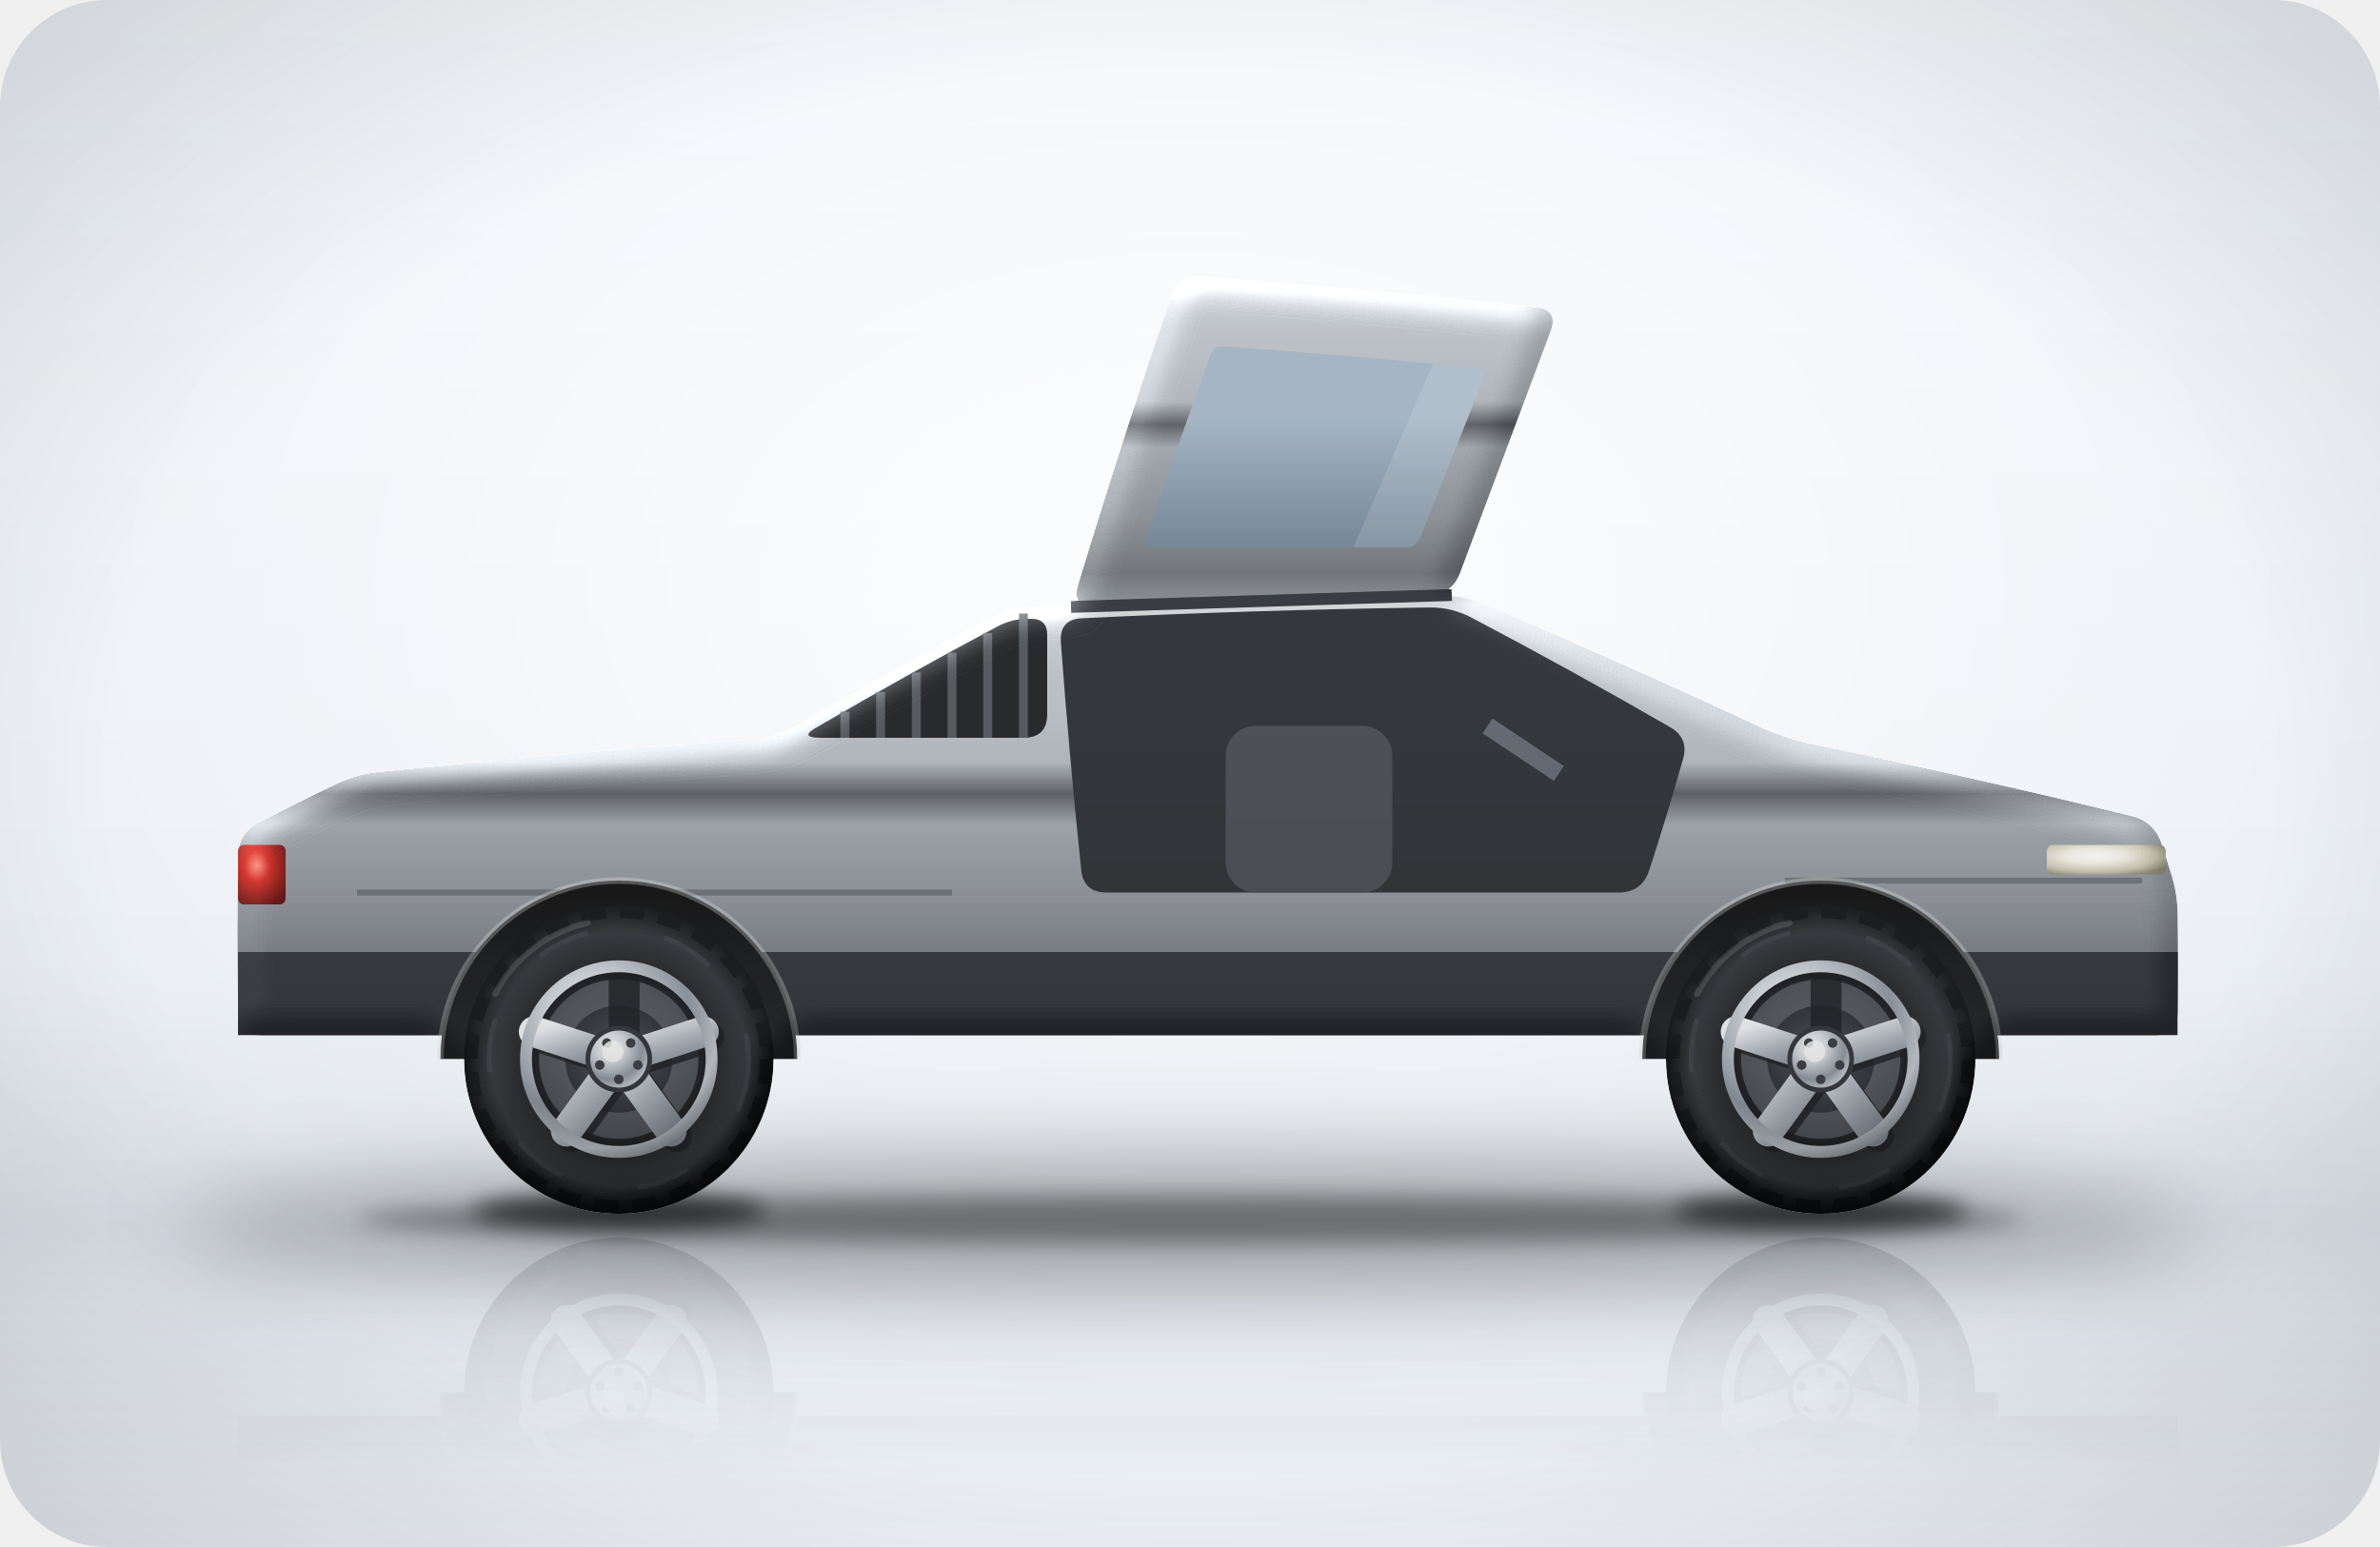
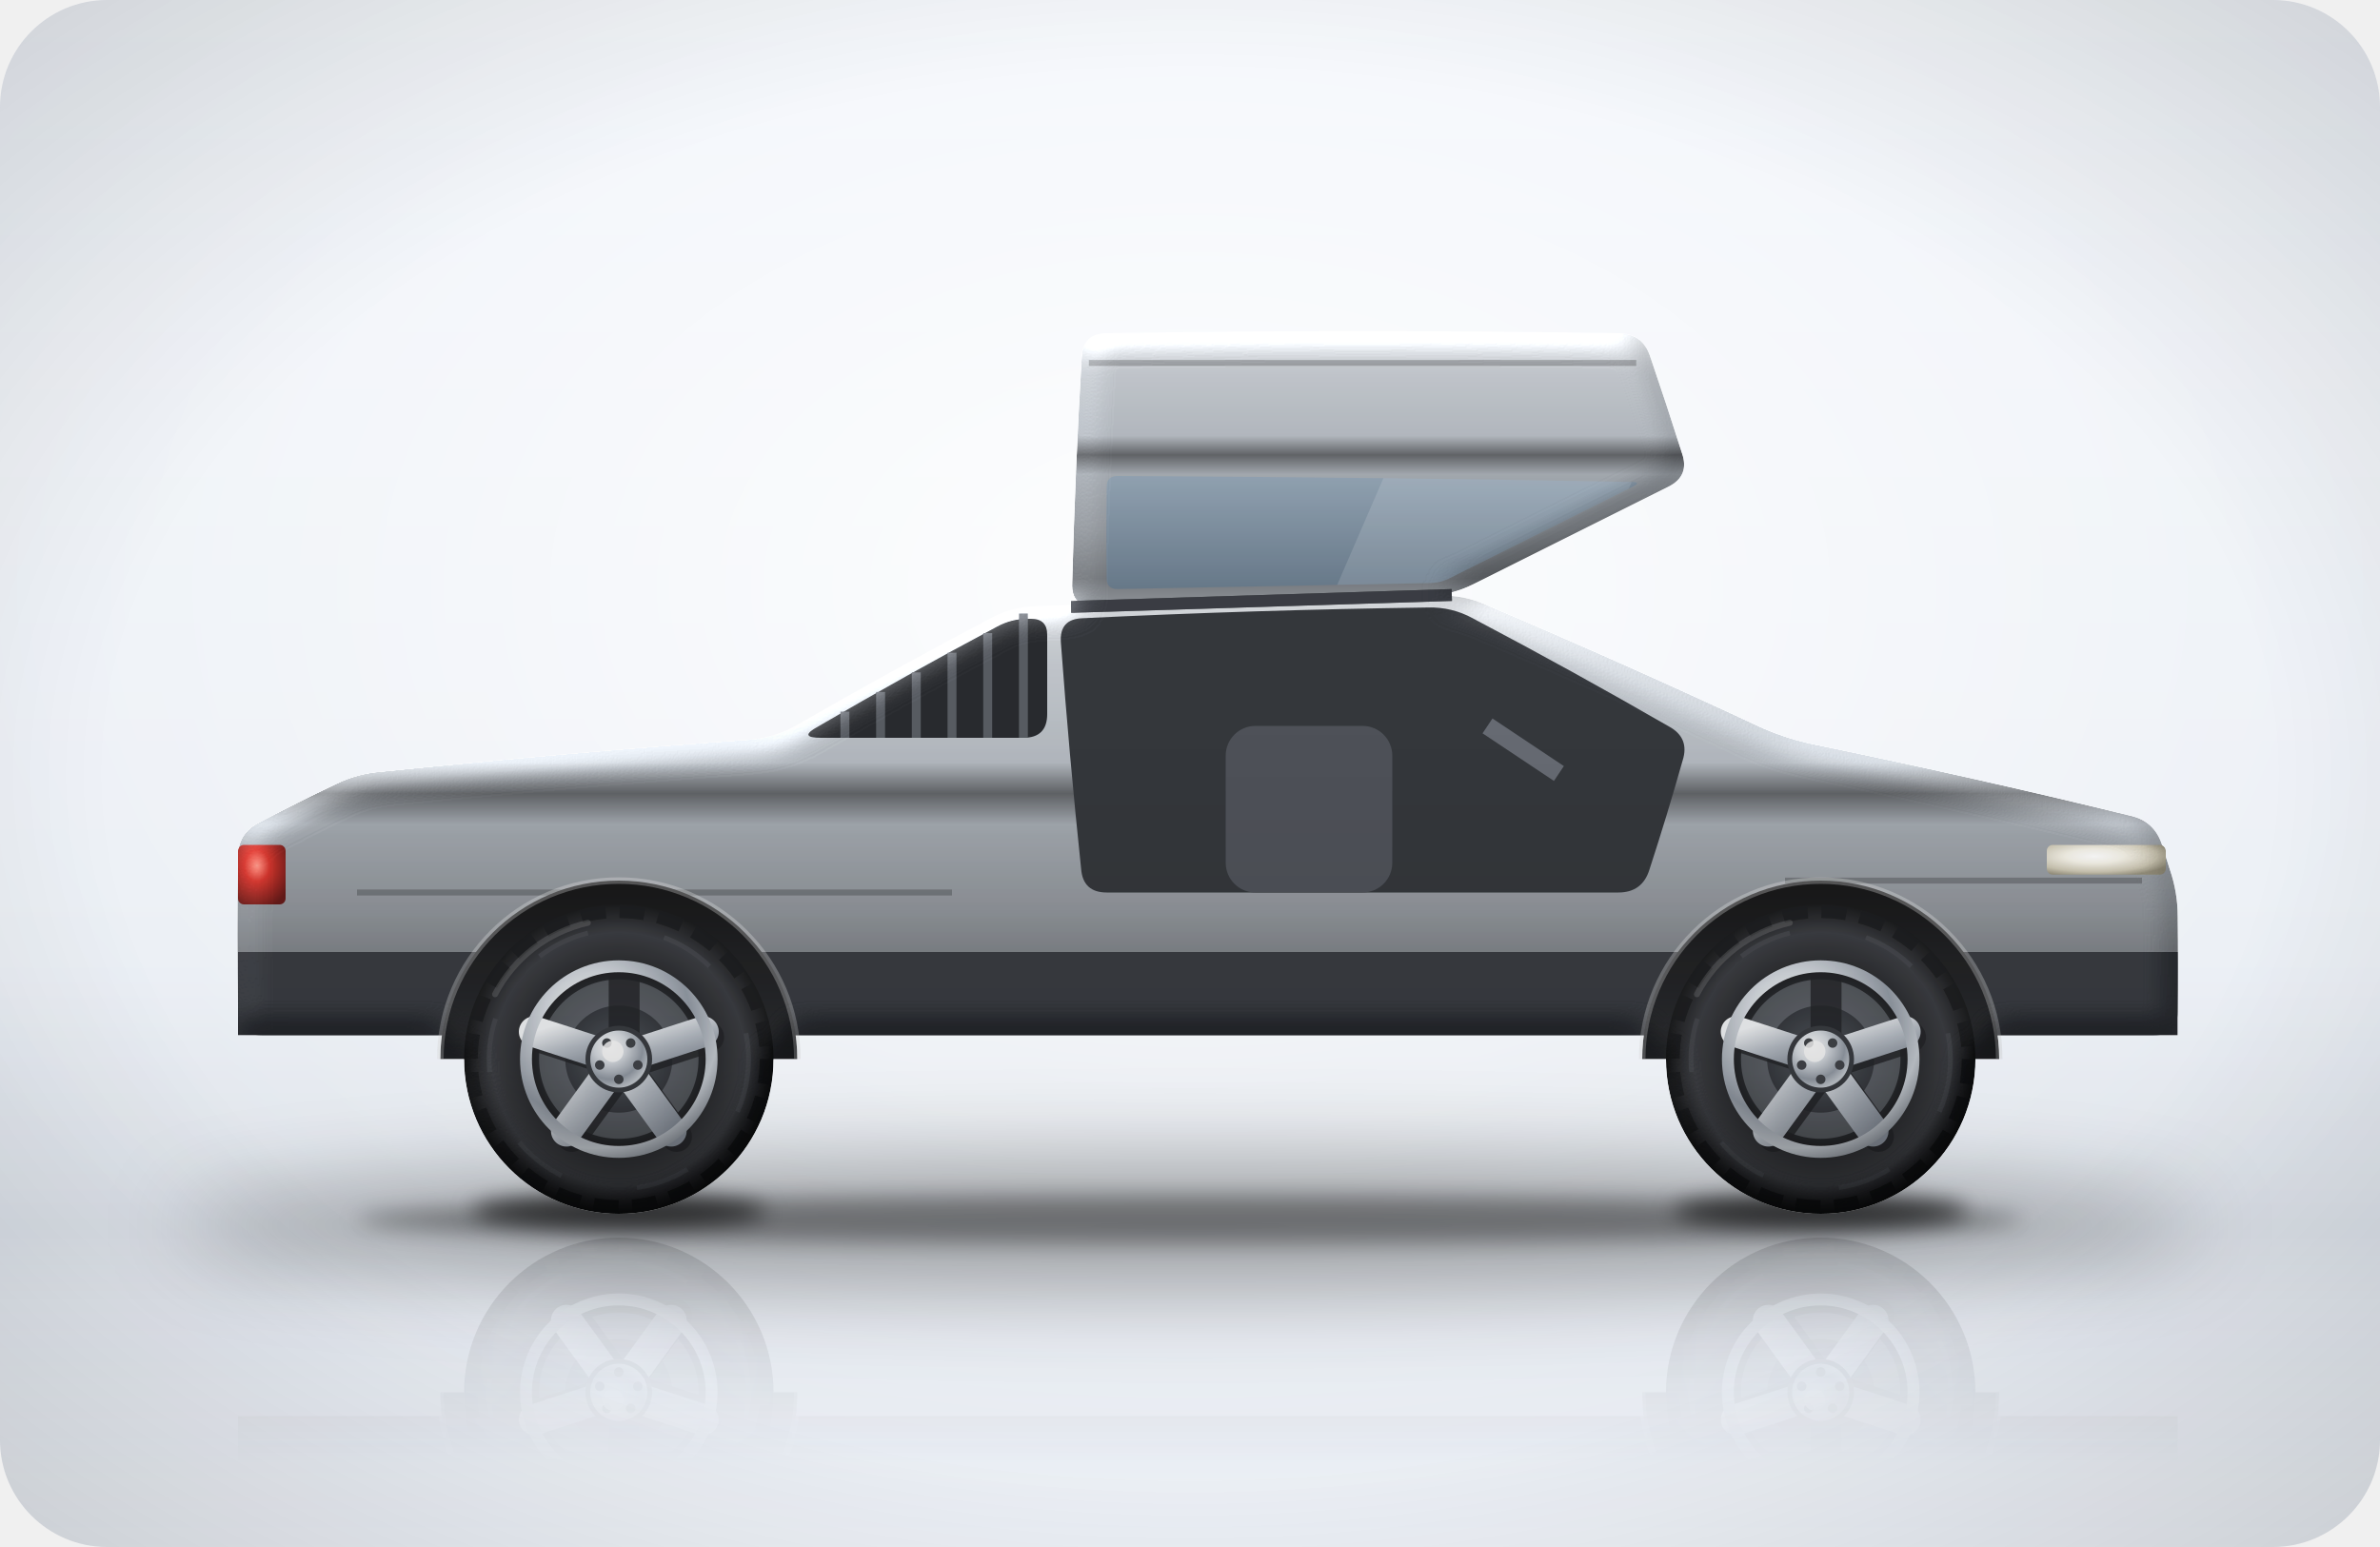
<svg xmlns="http://www.w3.org/2000/svg" viewBox="0 0 400 260" width="400" height="260">
  <defs>
    <linearGradient id="body" x1="0" y1="0" x2="0" y2="1">
      <stop offset="0" stop-color="#d4d7db" />
      <stop offset="0.16" stop-color="#bbc0c6" />
      <stop offset="0.38" stop-color="#acb2b9" />
      <stop offset="0.45" stop-color="#54575b" />
      <stop offset="0.52" stop-color="#9ba1a8" />
      <stop offset="0.72" stop-color="#878c92" />
      <stop offset="0.9" stop-color="#686c71" />
      <stop offset="1" stop-color="#878c92" />
    </linearGradient>
    <linearGradient id="accent" x1="0" y1="0" x2="0" y2="1">
      <stop offset="0" stop-color="#717375" />
      <stop offset="0.16" stop-color="#424347" />
      <stop offset="0.38" stop-color="#232529" />
      <stop offset="0.45" stop-color="#121315" />
      <stop offset="0.52" stop-color="#1b1d20" />
      <stop offset="0.72" stop-color="#181a1d" />
      <stop offset="0.9" stop-color="#141619" />
      <stop offset="1" stop-color="#181a1d" />
    </linearGradient>
    <linearGradient id="glassg" gradientUnits="userSpaceOnUse" x1="0" y1="70" x2="0" y2="160">
      <stop offset="0" stop-color="#9fb1c1" />
      <stop offset=".35" stop-color="#55687a" />
      <stop offset=".5" stop-color="#26313c" />
      <stop offset="1" stop-color="#121820" />
    </linearGradient>
    <pattern id="glass" patternUnits="userSpaceOnUse" width="400" height="260">
      <rect width="400" height="260" fill="url(#glassg)" />
      <path d="M70 40 L118 40 L40 220 L-8 220 Z M134 40 L150 40 L72 220 L56 220 Z M250 40 L292 40 L214 220 L172 220 Z M306 40 L318 40 L240 220 L228 220 Z" fill="#fff" opacity=".13" />
    </pattern>
    <linearGradient id="chrome" gradientUnits="userSpaceOnUse" x1="0" y1="0" x2="0" y2="9" spreadMethod="reflect">
      <stop offset="0" stop-color="#fbfcfd" />
      <stop offset=".3" stop-color="#c6ccd3" />
      <stop offset=".48" stop-color="#5a626d" />
      <stop offset=".58" stop-color="#262b31" />
      <stop offset=".82" stop-color="#a7afb9" />
      <stop offset="1" stop-color="#eef1f4" />
    </linearGradient>
    <radialGradient id="tire" cx=".5" cy=".5" r=".5">
      <stop offset="0" stop-color="#26282c" />
      <stop offset=".6" stop-color="#1b1c1f" />
      <stop offset=".82" stop-color="#2d2f34" />
      <stop offset=".93" stop-color="#18191c" />
      <stop offset="1" stop-color="#0a0b0c" />
    </radialGradient>
    <radialGradient id="rim" cx=".36" cy=".3" r=".85">
      <stop offset="0" stop-color="#ffffff" />
      <stop offset=".3" stop-color="#d6dbe1" />
      <stop offset=".62" stop-color="#8d95a0" />
      <stop offset=".8" stop-color="#c3c9d0" />
      <stop offset="1" stop-color="#5c636d" />
    </radialGradient>
    <radialGradient id="dish" cx=".5" cy=".5" r=".5">
      <stop offset=".55" stop-color="#000" stop-opacity="0" />
      <stop offset=".85" stop-color="#000" stop-opacity=".28" />
      <stop offset="1" stop-color="#fff" stop-opacity=".25" />
    </radialGradient>
    <radialGradient id="rimwell" cx=".5" cy=".5" r=".5">
      <stop offset="0" stop-color="#4a4f57" />
      <stop offset=".7" stop-color="#202328" />
      <stop offset="1" stop-color="#0d0e10" />
    </radialGradient>
    <linearGradient id="spoke" x1="0" y1="0" x2="1" y2="1">
      <stop offset="0" stop-color="#f4f6f8" />
      <stop offset=".5" stop-color="#b3bac3" />
      <stop offset="1" stop-color="#7e8692" />
    </linearGradient>
    <radialGradient id="gunmetal" cx=".38" cy=".32" r=".8">
      <stop offset="0" stop-color="#8b9098" />
      <stop offset=".6" stop-color="#4c5158" />
      <stop offset="1" stop-color="#26292e" />
    </radialGradient>
    <linearGradient id="whitewall" x1="0" y1="0" x2="0" y2="1">
      <stop offset="0" stop-color="#f6f5ef" />
      <stop offset="1" stop-color="#c9c7bd" />
    </linearGradient>
    <linearGradient id="treadg" x1="0" y1="0" x2="1" y2="0">
      <stop offset="0" stop-color="#0c0d0f" />
      <stop offset=".45" stroke-width="0" stop-color="#3a3d42" />
      <stop offset="1" stop-color="#16171a" />
    </linearGradient>
    <linearGradient id="rubber" x1="0" y1="0" x2="0" y2="1">
      <stop offset="0" stop-color="#3a3d42" />
      <stop offset=".2" stop-color="#222428" />
      <stop offset=".8" stop-color="#16171a" />
      <stop offset="1" stop-color="#2a2c30" />
    </linearGradient>
    <linearGradient id="well" x1="0" y1="0" x2="0" y2="1">
      <stop offset="0" stop-color="#050506" />
      <stop offset="1" stop-color="#1c1e22" />
    </linearGradient>
    <radialGradient id="lamp" cx=".4" cy=".38" r=".7">
      <stop offset="0" stop-color="#ffffff" />
      <stop offset=".35" stop-color="#f4f1e6" />
      <stop offset=".75" stop-color="#c9c3ae" />
      <stop offset="1" stop-color="#8e8873" />
    </radialGradient>
    <radialGradient id="tail" cx=".4" cy=".35" r=".75">
      <stop offset="0" stop-color="#ff8a7a" />
      <stop offset=".35" stop-color="#d0241b" />
      <stop offset="1" stop-color="#5a0806" />
    </radialGradient>
    <linearGradient id="wood" x1="0" y1="0" x2="0" y2="1">
      <stop offset="0" stop-color="#a87447" />
      <stop offset=".5" stop-color="#7e5130" />
      <stop offset="1" stop-color="#5b371e" />
    </linearGradient>
    <linearGradient id="cyc" x1="0" y1="0" x2="0" y2="1">
      <stop offset="0" stop-color="#f7f8f9" />
      <stop offset=".62" stop-color="#eceef0" />
      <stop offset=".79" stop-color="#d9dcdf" />
      <stop offset=".84" stop-color="#e3e5e8" />
      <stop offset="1" stop-color="#f2f3f4" />
    </linearGradient>
    <radialGradient id="key" cx=".5" cy=".38" r=".6">
      <stop offset="0" stop-color="#fff" stop-opacity=".9" />
      <stop offset="1" stop-color="#fff" stop-opacity="0" />
    </radialGradient>
    <radialGradient id="vig" cx=".5" cy=".5" r=".75">
      <stop offset=".6" stop-color="#000" stop-opacity="0" />
      <stop offset="1" stop-color="#000" stop-opacity=".16" />
    </radialGradient>
    <linearGradient id="sheen" gradientUnits="userSpaceOnUse" x1="0" y1="60" x2="400" y2="200">
      <stop offset=".18" stop-color="#fff" stop-opacity="0" />
      <stop offset=".27" stop-color="#fff" stop-opacity=".26" />
      <stop offset=".33" stop-color="#fff" stop-opacity="0" />
      <stop offset=".6" stop-color="#fff" stop-opacity="0" />
      <stop offset=".66" stop-color="#fff" stop-opacity=".1" />
      <stop offset=".7" stop-color="#fff" stop-opacity="0" />
    </linearGradient>
    <linearGradient id="ao" gradientUnits="userSpaceOnUse" x1="0" y1="120" x2="0" y2="206">
      <stop offset="0" stop-color="#000" stop-opacity="0" />
      <stop offset=".7" stop-color="#000" stop-opacity=".1" />
      <stop offset="1" stop-color="#000" stop-opacity=".35" />
    </linearGradient>
    <linearGradient id="fadeg" gradientUnits="userSpaceOnUse" x1="0" y1="206" x2="0" y2="246">
      <stop offset="0" stop-color="#fff" stop-opacity=".9" />
      <stop offset="1" stop-color="#fff" stop-opacity="0" />
    </linearGradient>
    <mask id="fade" maskUnits="userSpaceOnUse" x="0" y="0" width="400" height="260">
      <rect x="0" y="206" width="400" height="54" fill="url(#fadeg)" />
    </mask>
    <filter id="white" x="0" y="0" width="1" height="1">
      <feColorMatrix type="matrix" values="0 0 0 0 1 0 0 0 0 1 0 0 0 0 1 0 0 0 1 0" />
    </filter>
    <mask id="carm" maskUnits="userSpaceOnUse" x="0" y="0" width="400" height="260">
      <use href="#car" filter="url(#white)" />
    </mask>
    <filter id="blur2" x="-50%" y="-300%" width="200%" height="700%">
      <feGaussianBlur stdDeviation="1.8" />
    </filter>
    <filter id="blur6" x="-30%" y="-400%" width="160%" height="900%">
      <feGaussianBlur stdDeviation="7" />
    </filter>
    <filter id="studio" x="-4%" y="-8%" width="108%" height="116%" color-interpolation-filters="sRGB">
      <feGaussianBlur in="SourceAlpha" stdDeviation="2.4" result="b" />
      <feDiffuseLighting in="b" surfaceScale="4" diffuseConstant="1.04" lighting-color="#fff" result="df">
        <feDistantLight azimuth="245" elevation="62" />
      </feDiffuseLighting>
      <feBlend in="SourceGraphic" in2="df" mode="multiply" result="lit" />
      <feSpecularLighting in="b" surfaceScale="4" specularConstant=".7" specularExponent="26" lighting-color="#fff" result="sp">
        <feDistantLight azimuth="245" elevation="50" />
      </feSpecularLighting>
      <feComposite in="sp" in2="lit" operator="arithmetic" k1="0" k2=".55" k3="1" k4="0" result="all" />
      <feComposite in="all" in2="SourceAlpha" operator="in" />
    </filter>
    <g id="tpl">
      <path d="M40.0 170.0Q39.8 157.0 40.0 144.0Q40.0 140.0 43.6 138.2Q49.9 134.9 56.4 131.8Q60.0 130.0 64.0 129.7Q95.0 126.5 126.0 124.3Q130.0 124.0 133.5 122.1Q149.8 112.7 166.5 103.9Q170.0 102.0 174.0 101.9Q208.0 100.4 242.0 100.1Q246.0 100.0 249.7 101.6Q273.2 111.6 296.3 122.4Q300.0 124.0 303.9 124.9Q331.1 130.5 358.1 137.1Q362.0 138.0 363.3 141.8L364.7 146.2Q366.0 150.0 366.0 154.0Q366.1 162.0 366.0 170.0Q366.0 174.0 362.0 174.0L44.0 174.0Q40.0 174.0 40.0 170.0Z" fill="url(#body)" />
      <rect x="40" y="160" width="326" height="14" fill="#2a2d33" />
      <path d="M182.0 103.9Q211.0 102.5 240.0 102.1Q244.0 102.0 247.5 103.9Q264.2 112.7 280.5 122.1Q284.0 124.0 282.8 127.8Q280.2 137.0 277.2 146.2Q276.0 150.0 272.0 150.0L186.0 150.0Q182.0 150.0 181.7 146.0Q179.7 127.0 178.3 108.0Q178.0 104.0 182.0 103.9Z" fill="#24272c" />
      <rect x="206" y="122" width="28" height="28" rx="5" fill="#40444b" />
      <path d="M262 130 L250 122" stroke="#5a5f67" stroke-width="3" />
      <path d="M137.5 122.1Q152.4 113.4 167.6 105.3Q170.0 104.0 172.7 104.0L173.3 104.0Q176.0 104.0 176.0 106.7L176.0 120.0Q176.0 124.0 172.0 124.0L138.0 124.0Q134.0 124.0 137.5 122.1Z" fill="#17191d" />
      <path d="M142 119.6 V124" stroke="#4a4e55" stroke-width="1.5" />
      <path d="M148 116.3 V124" stroke="#4a4e55" stroke-width="1.5" />
      <path d="M154 113.0 V124" stroke="#4a4e55" stroke-width="1.5" />
      <path d="M160 109.7 V124" stroke="#4a4e55" stroke-width="1.5" />
      <path d="M166 106.4 V124" stroke="#4a4e55" stroke-width="1.5" />
      <path d="M172 103.1 V124" stroke="#4a4e55" stroke-width="1.5" />
-       <path d="M184.0 101.9L240.0 100.1Q244.0 100.0 245.4 96.3L260.6 55.7Q262.0 52.0 258.0 51.6Q230.0 48.5 202.0 46.4Q198.0 46.0 196.8 49.8Q188.6 73.9 181.2 98.2Q180.0 102.0 184.0 101.9Z" fill="url(#body)" />
-       <path d="M193.8 92.0L236.2 92.0Q238.0 92.0 238.7 90.3L249.3 63.7Q250.0 62.0 248.2 61.8Q227.0 59.8 205.8 58.2Q204.0 58.0 203.4 59.7Q197.9 75.0 192.6 90.3Q192.0 92.0 193.8 92.0Z" fill="url(#glass)" />
+       <path d="M184.0 101.9L240.0 100.1Q244.0 100.0 247.6 98.2L280.4 81.8Q284.0 80.0 282.7 76.2Q280.1 68.0 277.3 59.8Q276.0 56.0 272.0 56.0Q229.0 55.3 186.0 56.0Q182.0 56.0 181.8 60.0Q180.7 79.0 180.2 98.0Q180.0 102.0 184.0 101.9Z" fill="url(#body)" />
+       <path d="M187.8 99.0L240.2 98.0Q242.0 98.0 243.6 97.2L274.4 81.8Q276.0 81.0 274.2 81.0Q231.0 80.2 187.8 80.0Q186.0 80.0 186.0 81.8Q185.9 89.5 186.0 97.2Q186.0 99.0 187.8 99.0Z" fill="url(#glass)" />
+       <path d="M183 61 L275 61" stroke="#000" stroke-width="1" opacity=".25" />
+       <path d="M180 102 L244 100" stroke="#000" stroke-width="2" opacity=".5" />
      <path d="M180 102 L244 100" stroke="#2a2d34" stroke-width="2" />
      <rect x="344" y="142" width="20" height="5" rx="1" fill="url(#lamp)" />
      <rect x="40" y="142" width="8" height="10" rx="1" fill="url(#tail)" />
      <path d="M60 150 H160 M300 148 H360" stroke="#000" stroke-width="1" opacity=".25" />
      <path d="M74 178 A30 30 0 0 1 134 178 Z" fill="url(#well)" />
      <path d="M74 178 A30 30 0 0 1 134 178" fill="none" stroke="#fff" stroke-width="1.1" opacity=".28" />
      <circle cx="104" cy="178" r="26" fill="url(#tire)" />
      <circle cx="104" cy="178" r="24.8" fill="none" stroke="#0b0c0e" stroke-width="2.2" stroke-dasharray="4.2 2.3" opacity=".9" />
      <circle cx="104" cy="178" r="21.8" fill="none" stroke="#3a3d43" stroke-width=".8" stroke-dasharray="9.1 13.0" opacity=".7" />
      <circle cx="104" cy="178" r="16.4" fill="#1a1c20" />
      <circle cx="104" cy="178" r="15.6" fill="url(#rimwell)" />
      <circle cx="104" cy="178" r="11.2" fill="none" stroke="#6f747b" stroke-width="4.4" opacity=".55" />
      <path d="M104.9 178.9 L104.9 163.9" stroke="#121316" stroke-width="5.2" stroke-linecap="round" opacity=".8" />
      <path d="M104 178 L104.0 163.0" stroke="url(#spoke)" stroke-width="5.2" stroke-linecap="round" />
      <path d="M104.9 178.9 L119.1 174.3" stroke="#121316" stroke-width="5.2" stroke-linecap="round" opacity=".8" />
      <path d="M104 178 L118.2 173.4" stroke="url(#spoke)" stroke-width="5.2" stroke-linecap="round" />
      <path d="M104.9 178.9 L113.7 191.0" stroke="#121316" stroke-width="5.2" stroke-linecap="round" opacity=".8" />
      <path d="M104 178 L112.8 190.1" stroke="url(#spoke)" stroke-width="5.2" stroke-linecap="round" />
      <path d="M104.9 178.9 L96.1 191.0" stroke="#121316" stroke-width="5.2" stroke-linecap="round" opacity=".8" />
      <path d="M104 178 L95.2 190.1" stroke="url(#spoke)" stroke-width="5.2" stroke-linecap="round" />
      <path d="M104.9 178.9 L90.7 174.3" stroke="#121316" stroke-width="5.2" stroke-linecap="round" opacity=".8" />
      <path d="M104 178 L89.8 173.4" stroke="url(#spoke)" stroke-width="5.2" stroke-linecap="round" />
      <circle cx="104" cy="178" r="15.6" fill="none" stroke="url(#rim)" stroke-width="2.0" />
      <circle cx="104" cy="178" r="5.2" fill="url(#rim)" />
      <circle cx="104" cy="178" r="5.2" fill="none" stroke="#2b2e33" stroke-width=".8" />
      <circle cx="106.0" cy="175.3" r="0.8" fill="#33363c" />
      <circle cx="107.2" cy="179.0" r="0.8" fill="#33363c" />
      <circle cx="104.0" cy="181.4" r="0.8" fill="#33363c" />
      <circle cx="100.8" cy="179.0" r="0.8" fill="#33363c" />
      <circle cx="102.0" cy="175.3" r="0.8" fill="#33363c" />
      <circle cx="103.0" cy="176.7" r="1.8" fill="#fff" opacity=".85" />
      <path d="M83.2 167.1 A23.4 23.4 0 0 1 98.8 155.1" fill="none" stroke="#fff" stroke-width="1" opacity=".14" stroke-linecap="round" />
      <path d="M276 178 A30 30 0 0 1 336 178 Z" fill="url(#well)" />
      <path d="M276 178 A30 30 0 0 1 336 178" fill="none" stroke="#fff" stroke-width="1.1" opacity=".28" />
      <circle cx="306" cy="178" r="26" fill="url(#tire)" />
      <circle cx="306" cy="178" r="24.8" fill="none" stroke="#0b0c0e" stroke-width="2.2" stroke-dasharray="4.2 2.3" opacity=".9" />
      <circle cx="306" cy="178" r="21.8" fill="none" stroke="#3a3d43" stroke-width=".8" stroke-dasharray="9.1 13.0" opacity=".7" />
      <circle cx="306" cy="178" r="16.4" fill="#1a1c20" />
      <circle cx="306" cy="178" r="15.6" fill="url(#rimwell)" />
      <circle cx="306" cy="178" r="11.2" fill="none" stroke="#6f747b" stroke-width="4.4" opacity=".55" />
      <path d="M306.9 178.9 L306.9 163.9" stroke="#121316" stroke-width="5.2" stroke-linecap="round" opacity=".8" />
      <path d="M306 178 L306.0 163.0" stroke="url(#spoke)" stroke-width="5.2" stroke-linecap="round" />
      <path d="M306.9 178.9 L321.1 174.3" stroke="#121316" stroke-width="5.2" stroke-linecap="round" opacity=".8" />
      <path d="M306 178 L320.2 173.4" stroke="url(#spoke)" stroke-width="5.2" stroke-linecap="round" />
      <path d="M306.9 178.9 L315.7 191.0" stroke="#121316" stroke-width="5.2" stroke-linecap="round" opacity=".8" />
      <path d="M306 178 L314.8 190.1" stroke="url(#spoke)" stroke-width="5.2" stroke-linecap="round" />
      <path d="M306.9 178.9 L298.1 191.0" stroke="#121316" stroke-width="5.2" stroke-linecap="round" opacity=".8" />
      <path d="M306 178 L297.2 190.1" stroke="url(#spoke)" stroke-width="5.2" stroke-linecap="round" />
      <path d="M306.9 178.9 L292.7 174.3" stroke="#121316" stroke-width="5.2" stroke-linecap="round" opacity=".8" />
      <path d="M306 178 L291.8 173.4" stroke="url(#spoke)" stroke-width="5.2" stroke-linecap="round" />
      <circle cx="306" cy="178" r="15.6" fill="none" stroke="url(#rim)" stroke-width="2.0" />
      <circle cx="306" cy="178" r="5.2" fill="url(#rim)" />
      <circle cx="306" cy="178" r="5.2" fill="none" stroke="#2b2e33" stroke-width=".8" />
      <circle cx="308.0" cy="175.3" r="0.8" fill="#33363c" />
      <circle cx="309.2" cy="179.0" r="0.8" fill="#33363c" />
      <circle cx="306.0" cy="181.4" r="0.8" fill="#33363c" />
      <circle cx="302.8" cy="179.0" r="0.8" fill="#33363c" />
      <circle cx="304.0" cy="175.3" r="0.8" fill="#33363c" />
      <circle cx="305.0" cy="176.7" r="1.8" fill="#fff" opacity=".85" />
      <path d="M285.2 167.1 A23.4 23.4 0 0 1 300.8 155.1" fill="none" stroke="#fff" stroke-width="1" opacity=".14" stroke-linecap="round" />
    </g>
    <mask id="tplm" maskUnits="userSpaceOnUse" x="0" y="0" width="400" height="260">
      <use href="#tpl" filter="url(#white)" />
    </mask>
    <g id="car">
      <use href="#tpl" />
      <g mask="url(#tplm)" />
    </g>
  </defs>
  <rect width="400" height="260" rx="18" fill="url(#cyc)" />
  <rect width="400" height="260" rx="18" fill="#d9e6ff" opacity=".22" />
  <rect width="400" height="260" rx="18" fill="url(#key)" />
  <g mask="url(#fade)" opacity=".15">
    <use href="#car" transform="translate(0 412) scale(1 -1)" />
  </g>
  <ellipse cx="200" cy="206" rx="170" ry="11" fill="#000" opacity=".3" filter="url(#blur6)" />
  <ellipse cx="200" cy="205" rx="140" ry="4" fill="#000" opacity=".35" filter="url(#blur2)" />
  <ellipse cx="104" cy="203.5" rx="24.7" ry="2.9" fill="#000" opacity=".62" filter="url(#blur2)" />
  <ellipse cx="306" cy="203.5" rx="24.7" ry="2.9" fill="#000" opacity=".62" filter="url(#blur2)" />
  <use href="#car" filter="url(#studio)" />
  <g mask="url(#carm)">
    <rect width="400" height="260" fill="url(#ao)" />
  </g>
  <rect width="400" height="260" rx="18" fill="url(#vig)" />
</svg>
